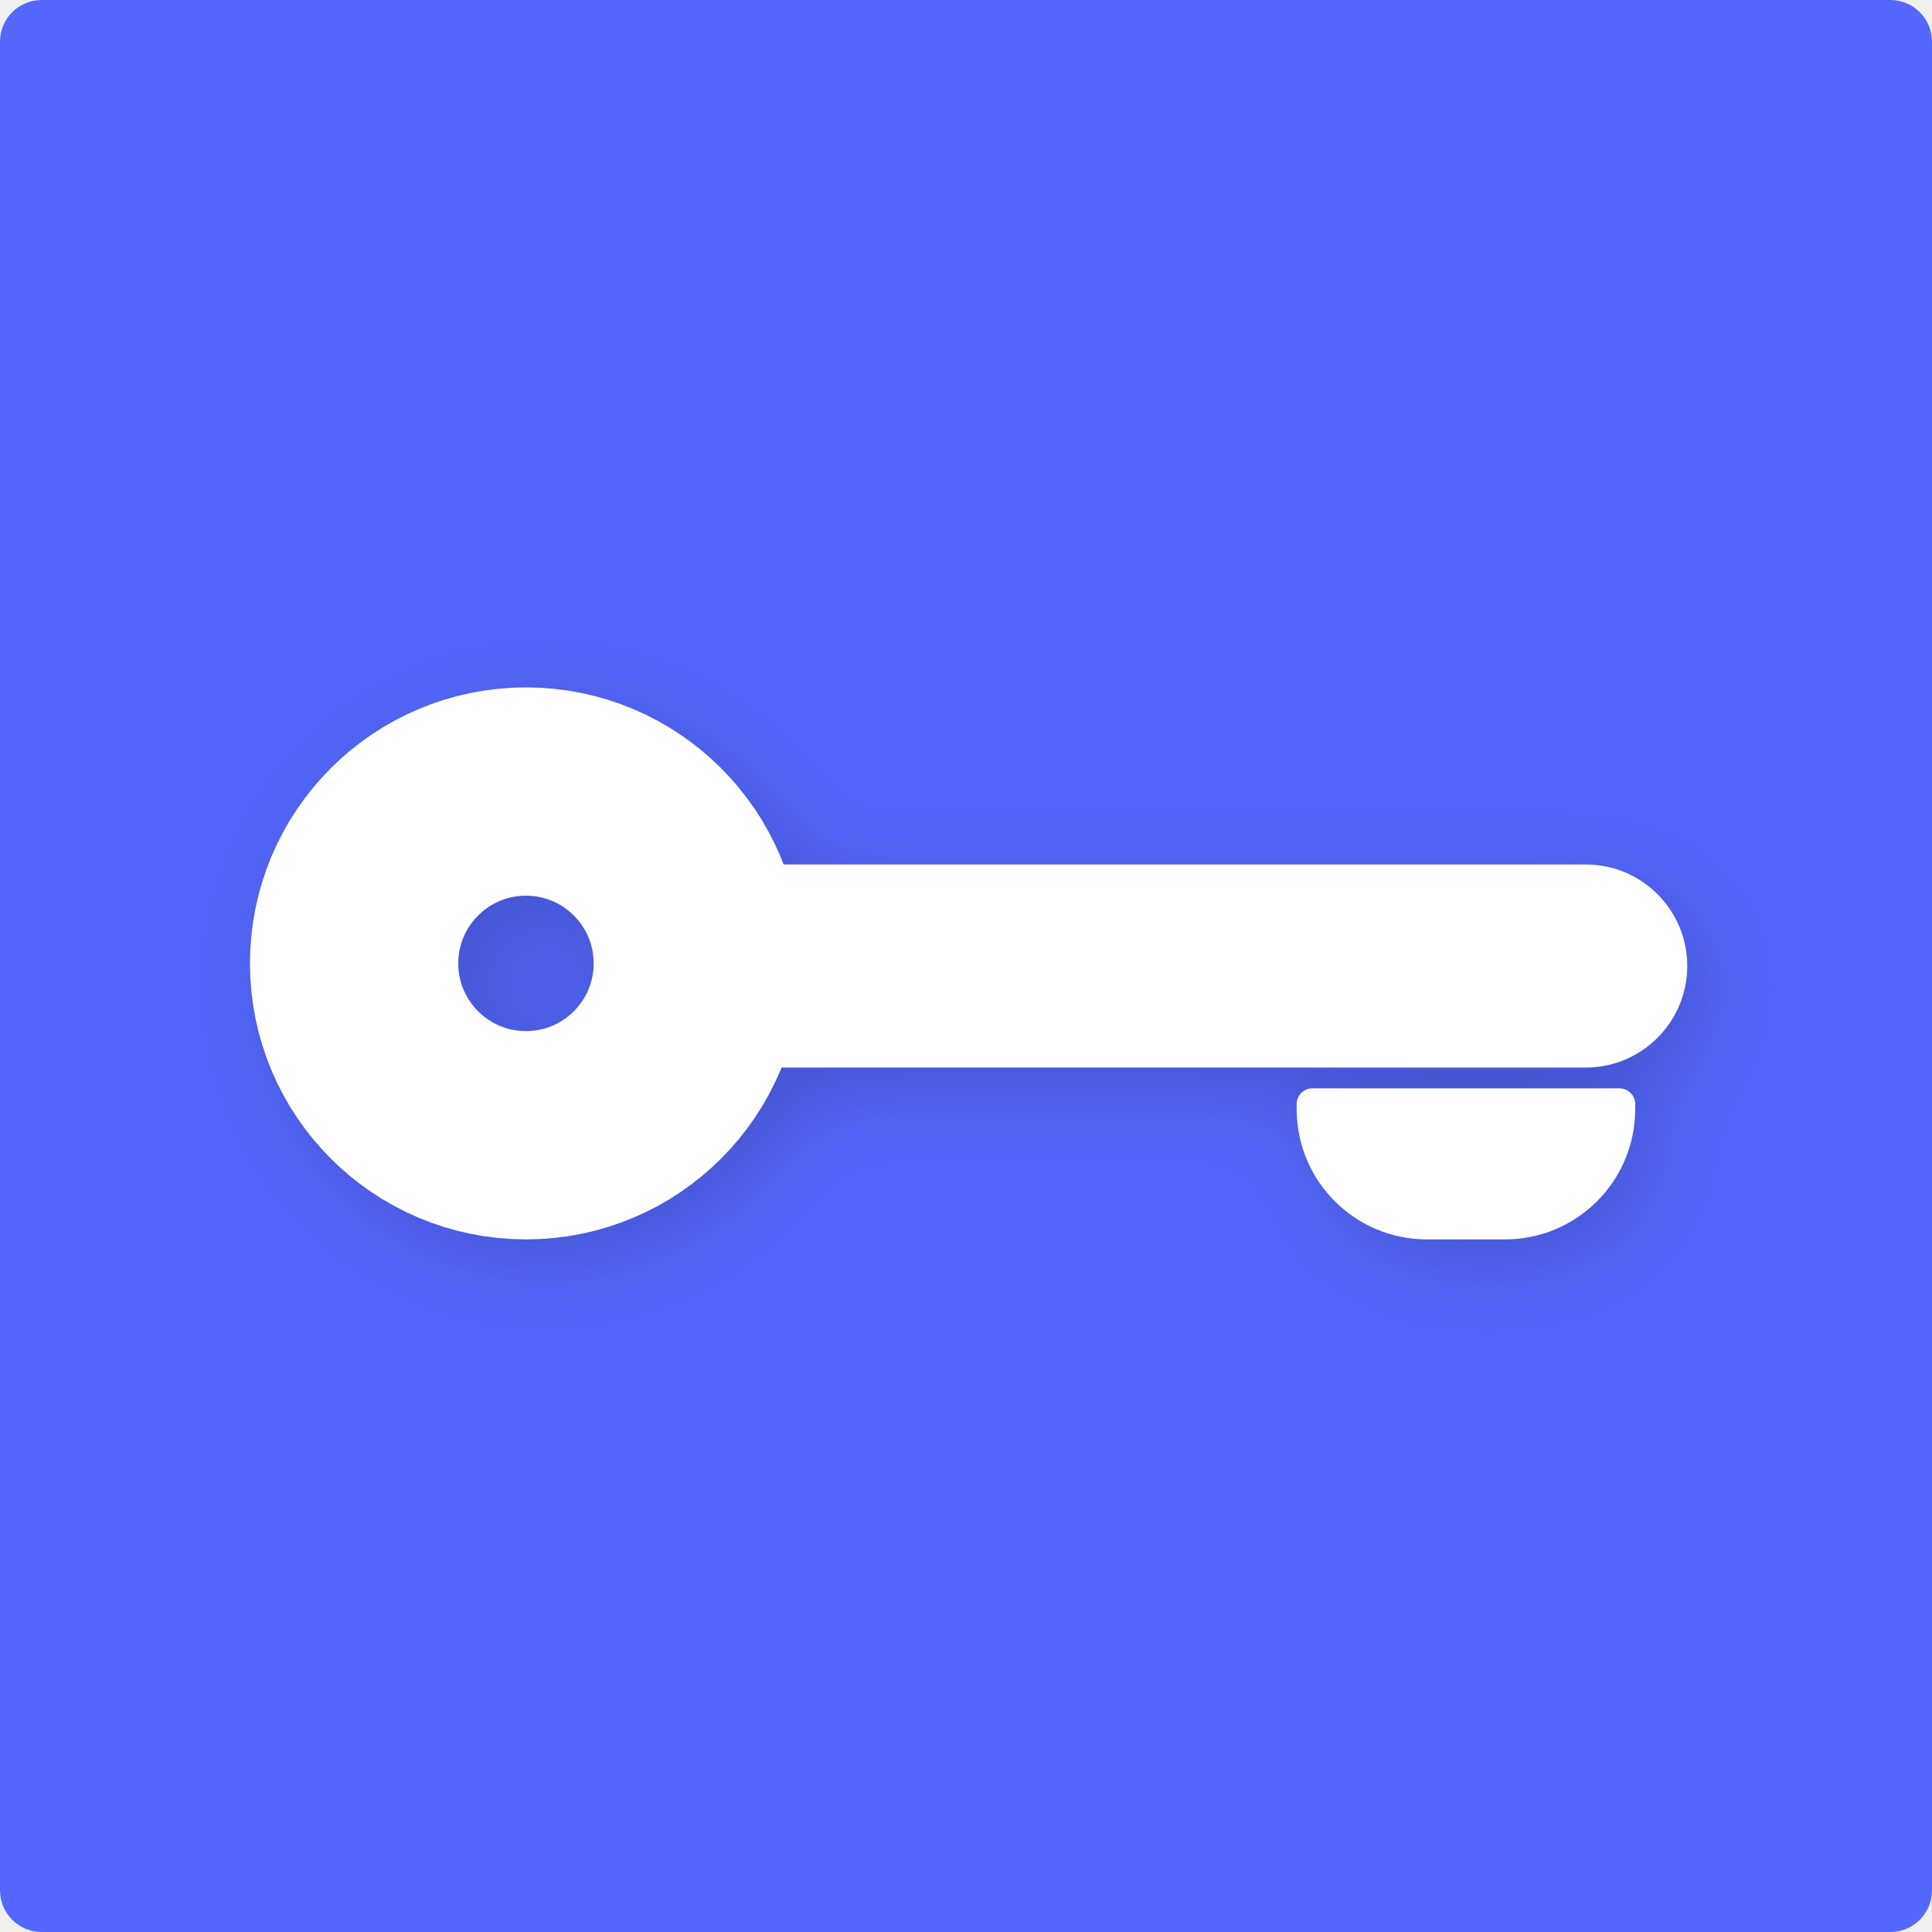
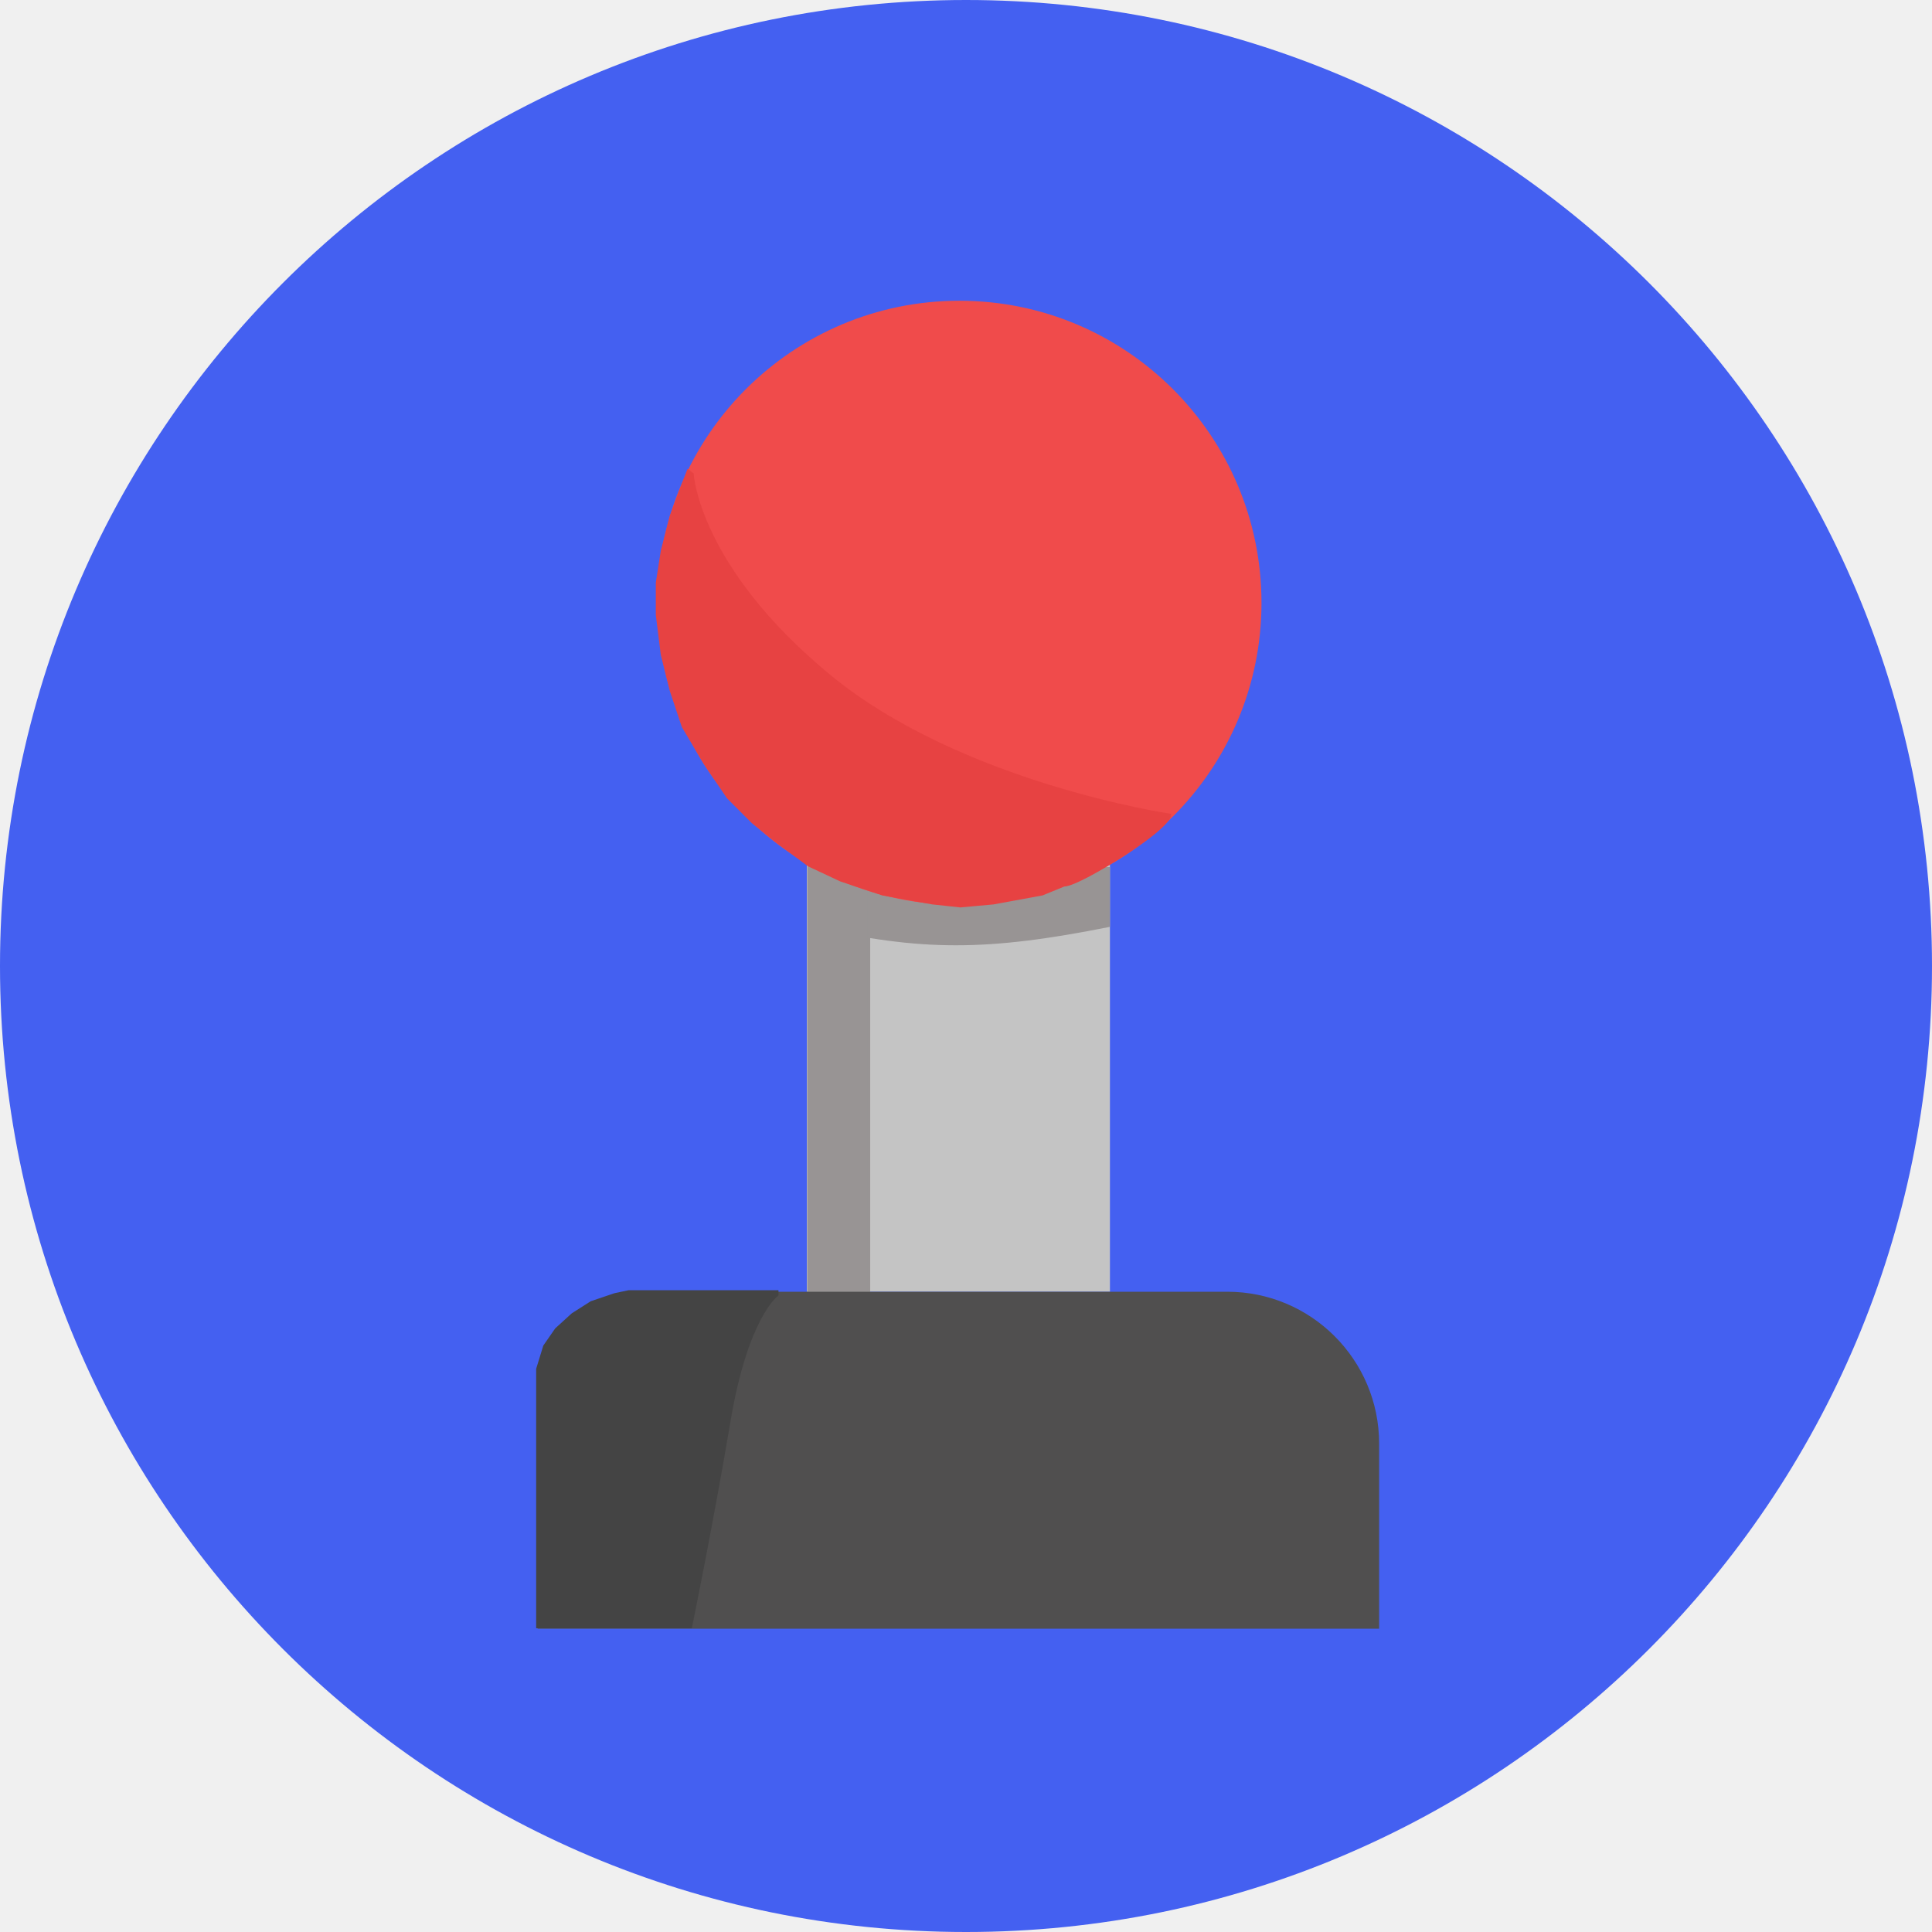
- <svg xmlns="http://www.w3.org/2000/svg" width="35" height="35" viewBox="0 0 371 371" fill="none">
-   <rect width="371" height="371" rx="8" fill="#5468FF" />
-   <g filter="url(#filter0_d)">
-     <circle cx="101" cy="185" r="33" stroke="white" stroke-width="40" />
-     <rect x="118" y="166" width="206" height="39" rx="19.5" fill="white" />
-     <path d="M274 238C260.193 238 249 226.807 249 213V212C249 210.343 250.343 209 252 209H311C312.657 209 314 210.343 314 212V213C314 226.807 302.807 238 289 238H274Z" fill="white" />
-   </g>
-   <defs>
-     <filter id="filter0_d" x="32" y="116" width="316" height="146" filterUnits="userSpaceOnUse" color-interpolation-filters="sRGB">
-       <feFlood flood-opacity="0" result="BackgroundImageFix" />
-       <feColorMatrix in="SourceAlpha" type="matrix" values="0 0 0 0 0 0 0 0 0 0 0 0 0 0 0 0 0 0 127 0" />
-       <feOffset dx="4" dy="4" />
-       <feGaussianBlur stdDeviation="10" />
-       <feColorMatrix type="matrix" values="0 0 0 0 0 0 0 0 0 0 0 0 0 0 0 0 0 0 0.2 0" />
-       <feBlend mode="normal" in2="BackgroundImageFix" result="effect1_dropShadow" />
-       <feBlend mode="normal" in="SourceGraphic" in2="effect1_dropShadow" result="shape" />
-     </filter>
-   </defs>
+ <svg xmlns="http://www.w3.org/2000/svg" width="636" height="636" viewBox="0 0 636 636" fill="none">
+   <circle cx="318" cy="318" r="318" fill="#4460F1" />
+   <rect x="265.614" y="251.941" width="99.772" height="173.289" fill="#C4C4C4" />
+   <path d="M267.583 285.417H365.386V305.109C324.742 313.226 303.34 313.184 267.583 305.109V285.417Z" fill="#989494" />
+   <path d="M285.962 288.847V429.825H266.27V285.417L285.962 288.847Z" fill="#989494" stroke="#989494" />
+   <path d="M177 470.23C177 445.377 197.147 425.23 222 425.23H404C431.614 425.23 454 447.616 454 475.23V536.161H177V470.23Z" fill="#504F4F" />
+   <circle cx="315.828" cy="198.444" r="99.444" fill="#F04B4B" />
+   <path d="M272.834 222.403C229.512 186.629 227.871 156.107 227.871 156.107L226.558 155.122L224.917 159.389L220.979 169.891L218.025 181.378L216.384 191.88V202.383L218.025 215.511L220.979 227.326L224.917 239.141L232.137 251.284L239.686 262.443L247.891 270.648L256.096 277.212L266.27 284.761L276.773 289.684L290.557 294.278L306.967 297.232L316.156 298.217L326.987 297.232L343.069 294.278L350.289 291.325C350.289 291.325 352.915 291.981 368.996 281.807C385.078 271.633 385.078 268.351 385.078 268.351C385.078 268.351 316.156 258.177 272.834 222.403Z" fill="#E74242" stroke="#E74242" />
+   <path d="M240.014 467.643C245.778 433.386 255.768 426.209 255.768 426.209V425.23H206.97L202.359 426.209L194.675 428.819L188.527 432.734L183.148 437.628L179.305 443.174L177 450.678V535.505H227.335C227.335 535.505 234.251 501.9 240.014 467.643Z" fill="#444444" stroke="#444444" />
</svg>
